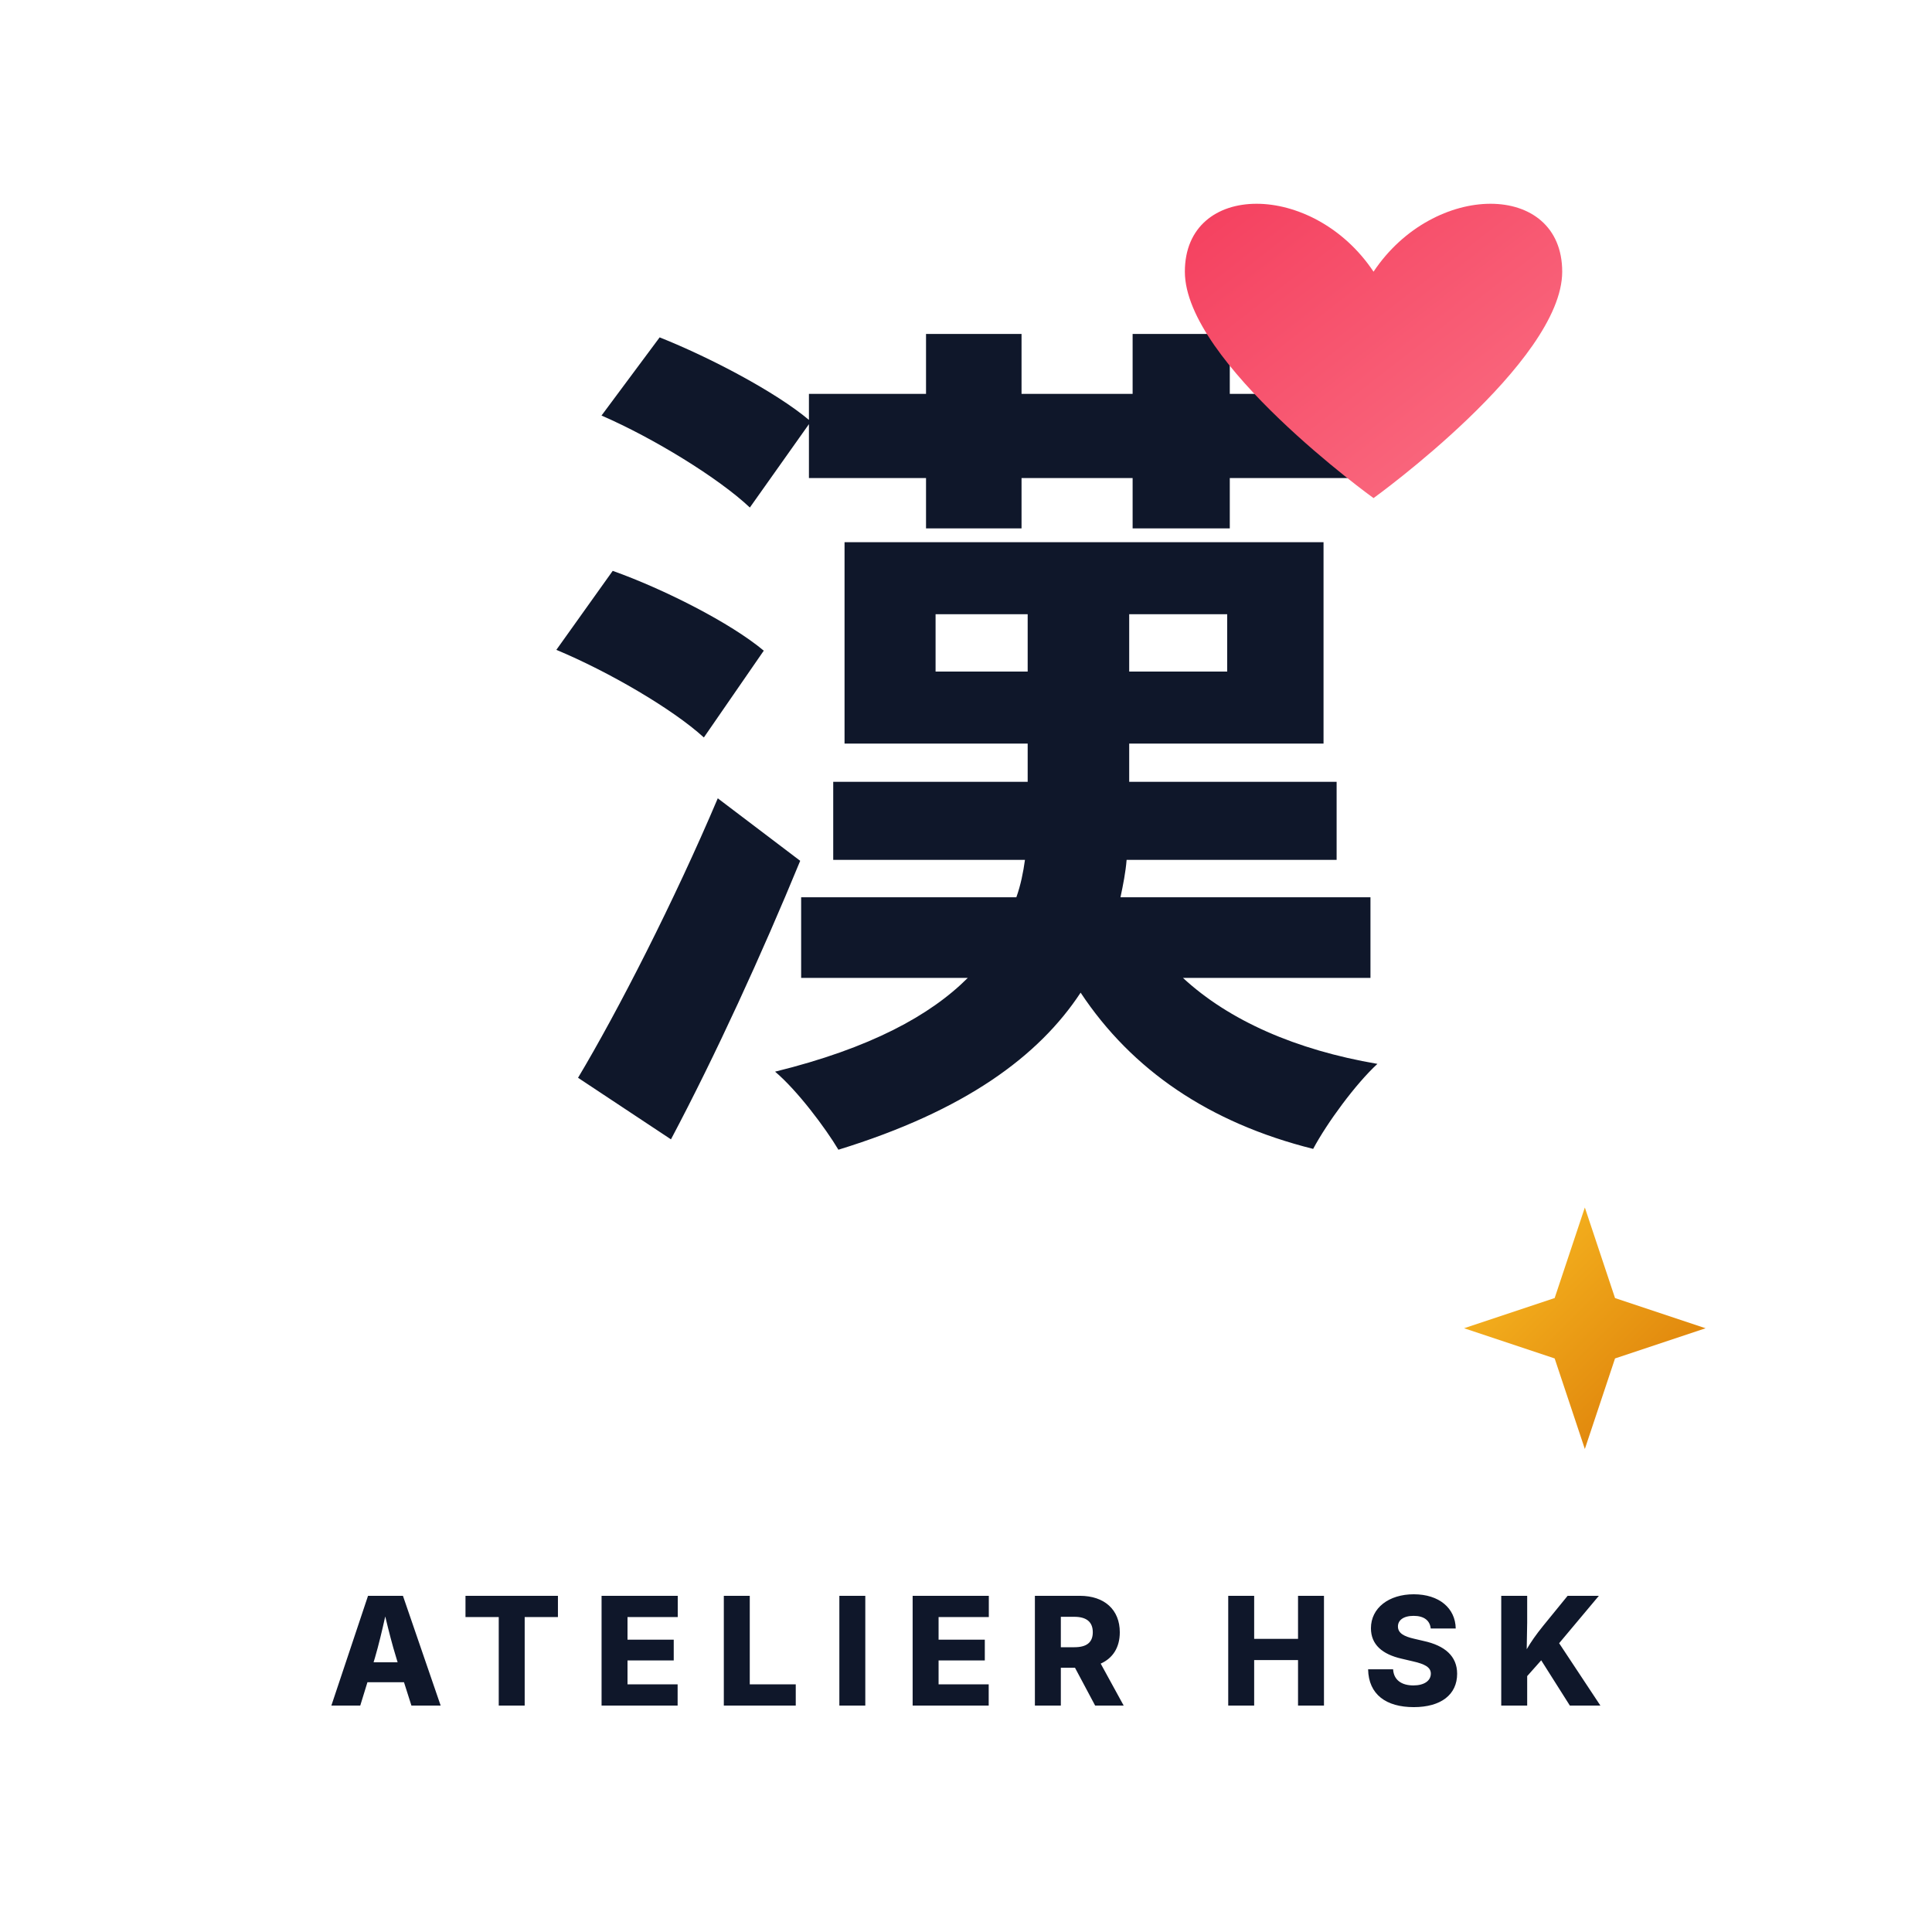
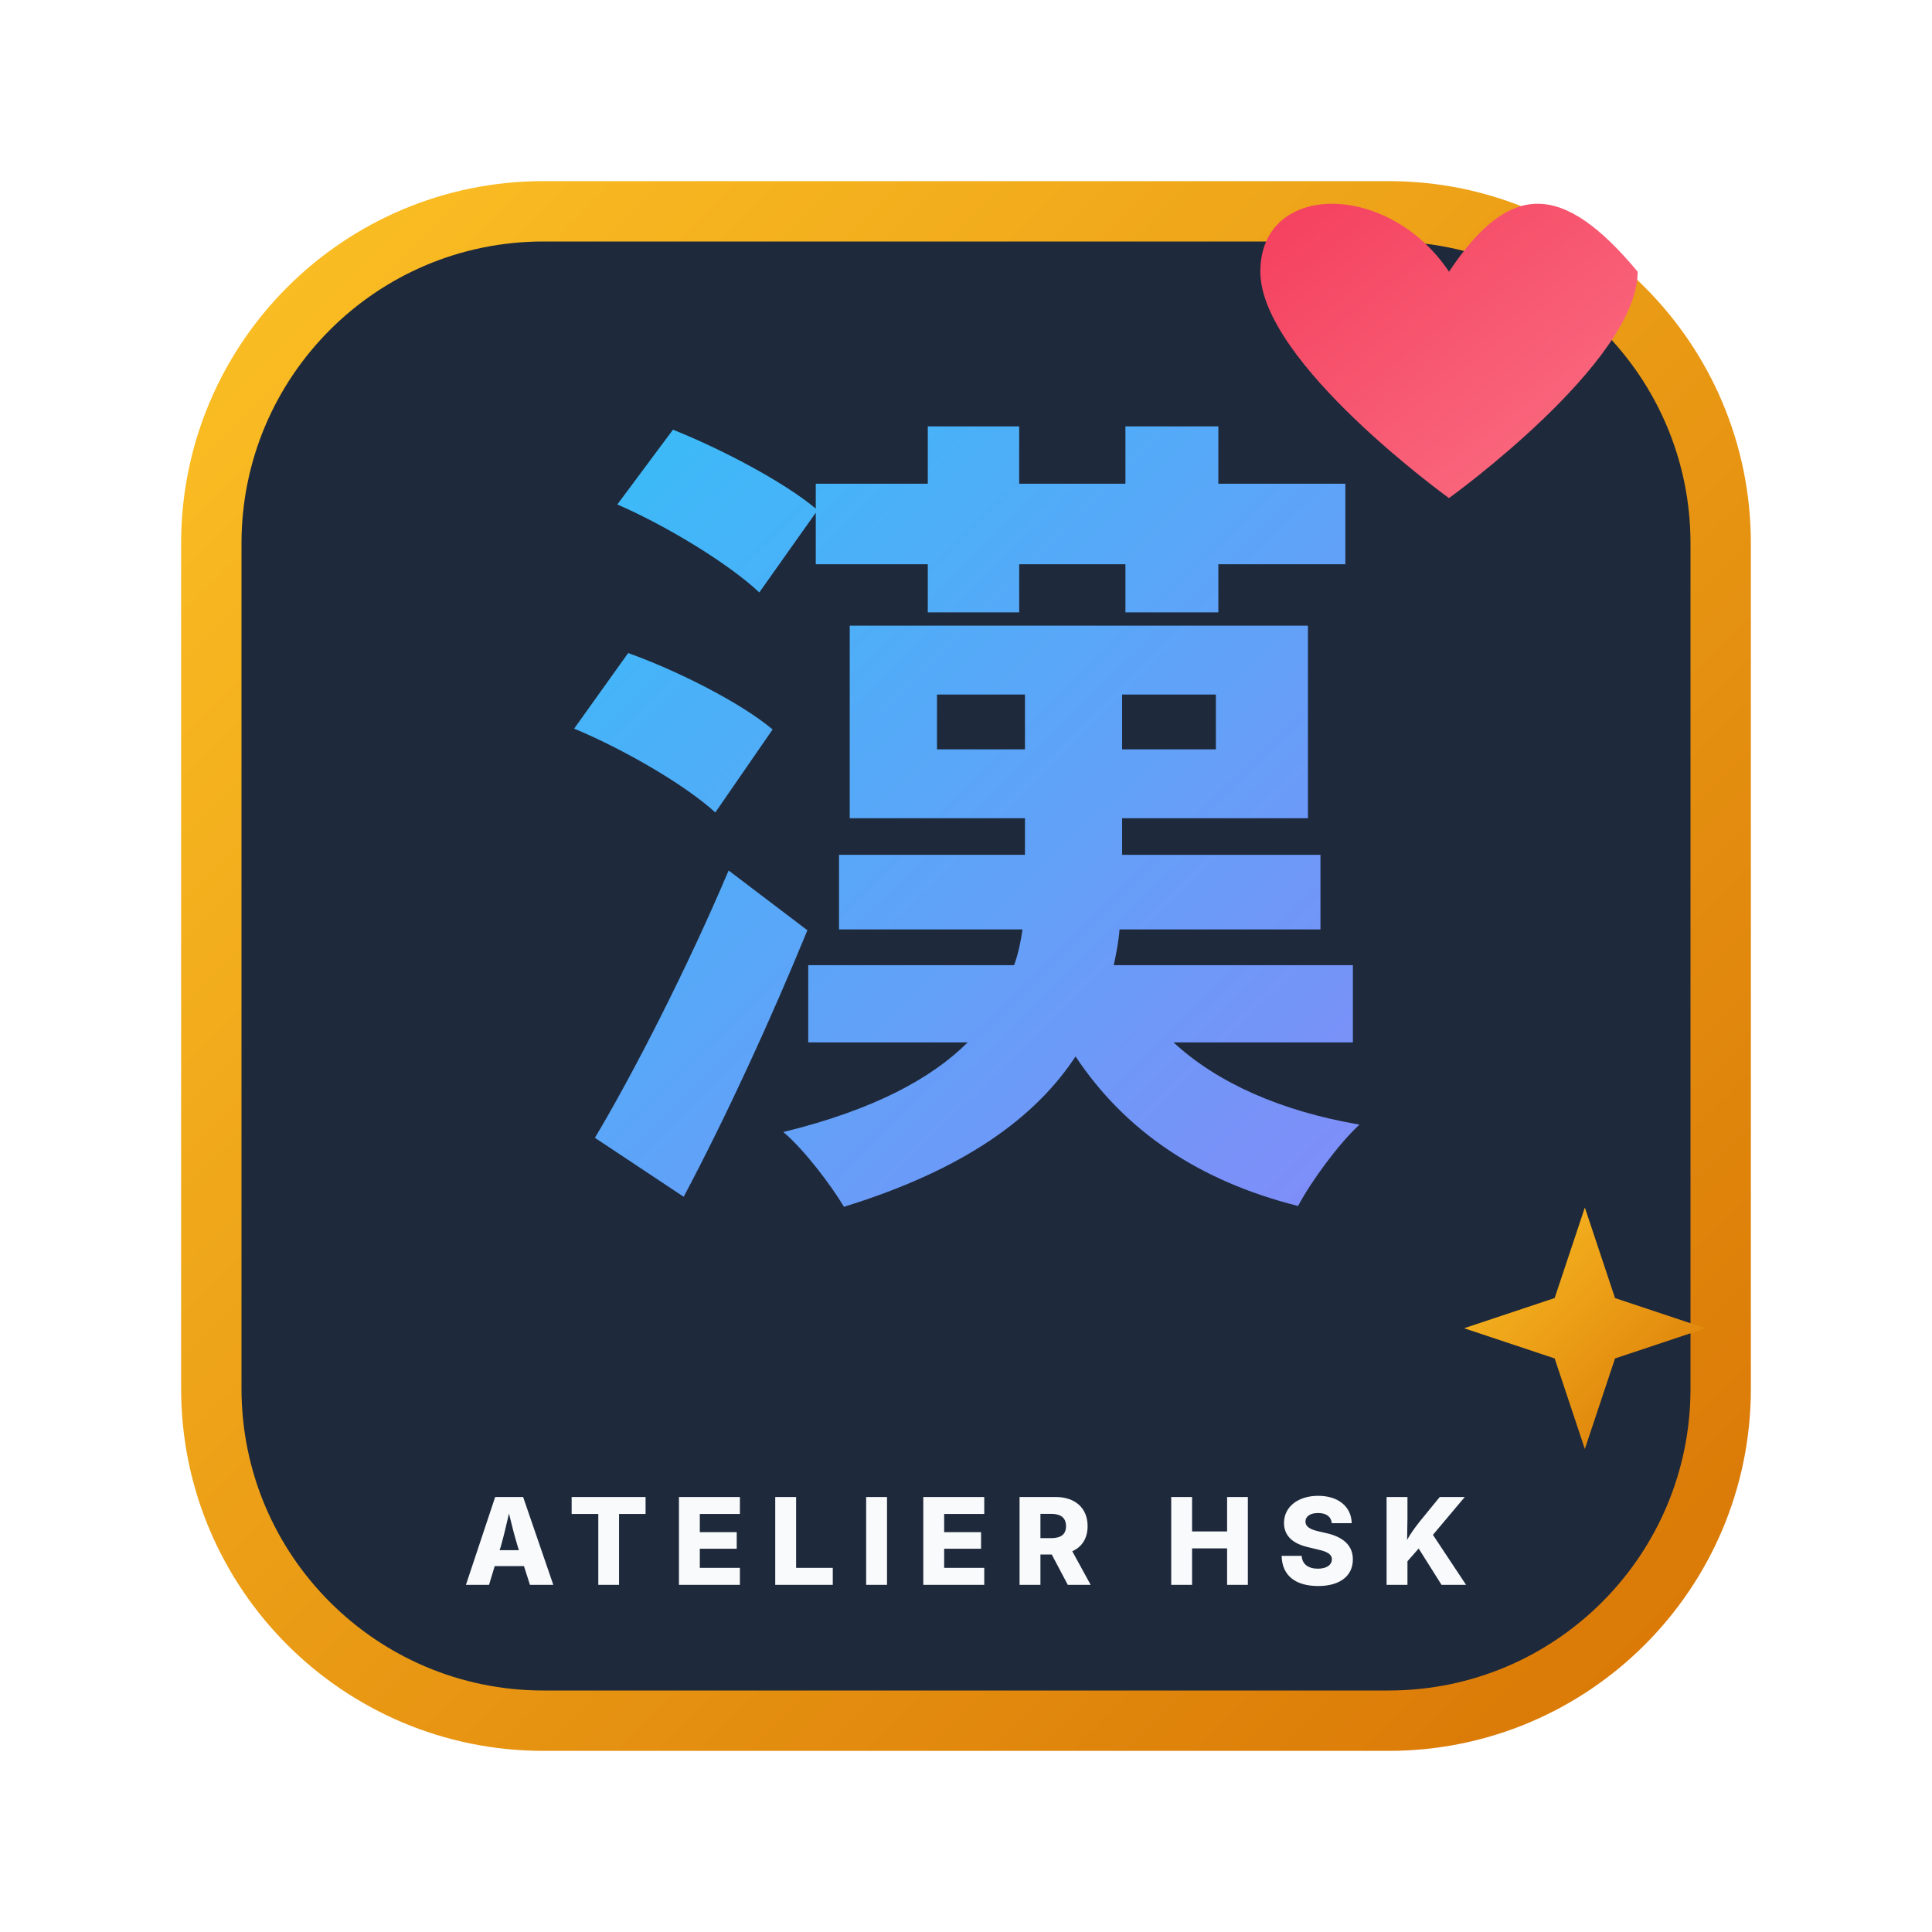
<svg xmlns="http://www.w3.org/2000/svg" viewBox="0 0 256 256" width="256" height="256">
  <defs>
    <linearGradient id="logoGrad" x1="0%" y1="0%" x2="100%" y2="100%">
      <stop offset="0%" stop-color="#f43f5e" />
      <stop offset="100%" stop-color="#fb7185" />
    </linearGradient>
    <linearGradient id="goldGrad" x1="0%" y1="0%" x2="100%" y2="100%">
      <stop offset="0%" stop-color="#fbbf24" />
      <stop offset="100%" stop-color="#d97706" />
    </linearGradient>
+     <linearGradient id="charGrad" x1="0%" y1="0%" x2="100%" y2="100%">
+       <stop offset="0%" stop-color="#38bdf8" />
+       <stop offset="100%" stop-color="#818cf8" />
+     </linearGradient>
  </defs>
-   <g transform="translate(128, 110)">
-     <text x="0" y="32" font-family="'Inter', 'Space Grotesk', system-ui, sans-serif" font-weight="900" font-size="115" fill="#0f172a" text-anchor="middle">漢</text>
+   <rect x="28" y="28" width="200" height="200" rx="44" fill="#1e293b" stroke="url(#goldGrad)" stroke-width="8" />
+   <g transform="translate(128, 118)">
+     <text x="0" y="32" font-family="'Inter', 'Space Grotesk', system-ui, sans-serif" font-weight="900" font-size="110" fill="url(#charGrad)" text-anchor="middle">漢</text>
  </g>
-   <path d="M182 36 C174 24, 157 24, 157 36 C157 48, 182 66, 182 66 C182 66, 207 48, 207 36 C207 24, 190 24, 182 36 Z" fill="url(#logoGrad)" />
+   <path d="M192 36 C184 24, 167 24, 167 36 C167 48, 192 66, 192 66 C192 66, 217 48, 217 36 C207 24, 200 24, 192 36 Z" fill="url(#logoGrad)" />
  <path d="M210 160 L214 172 L226 176 L214 180 L210 192 L206 180 L194 176 L206 172 Z" fill="url(#goldGrad)" />
-   <text x="128" y="226" font-family="'Inter', 'Space Grotesk', sans-serif" font-weight="800" font-size="20" fill="#0f172a" text-anchor="middle" letter-spacing="4">ATELIER HSK</text>
+   <text x="128" y="210" font-family="'Inter', 'Space Grotesk', sans-serif" font-weight="800" font-size="16" fill="#f8fafc" text-anchor="middle" letter-spacing="3">ATELIER HSK</text>
</svg>
